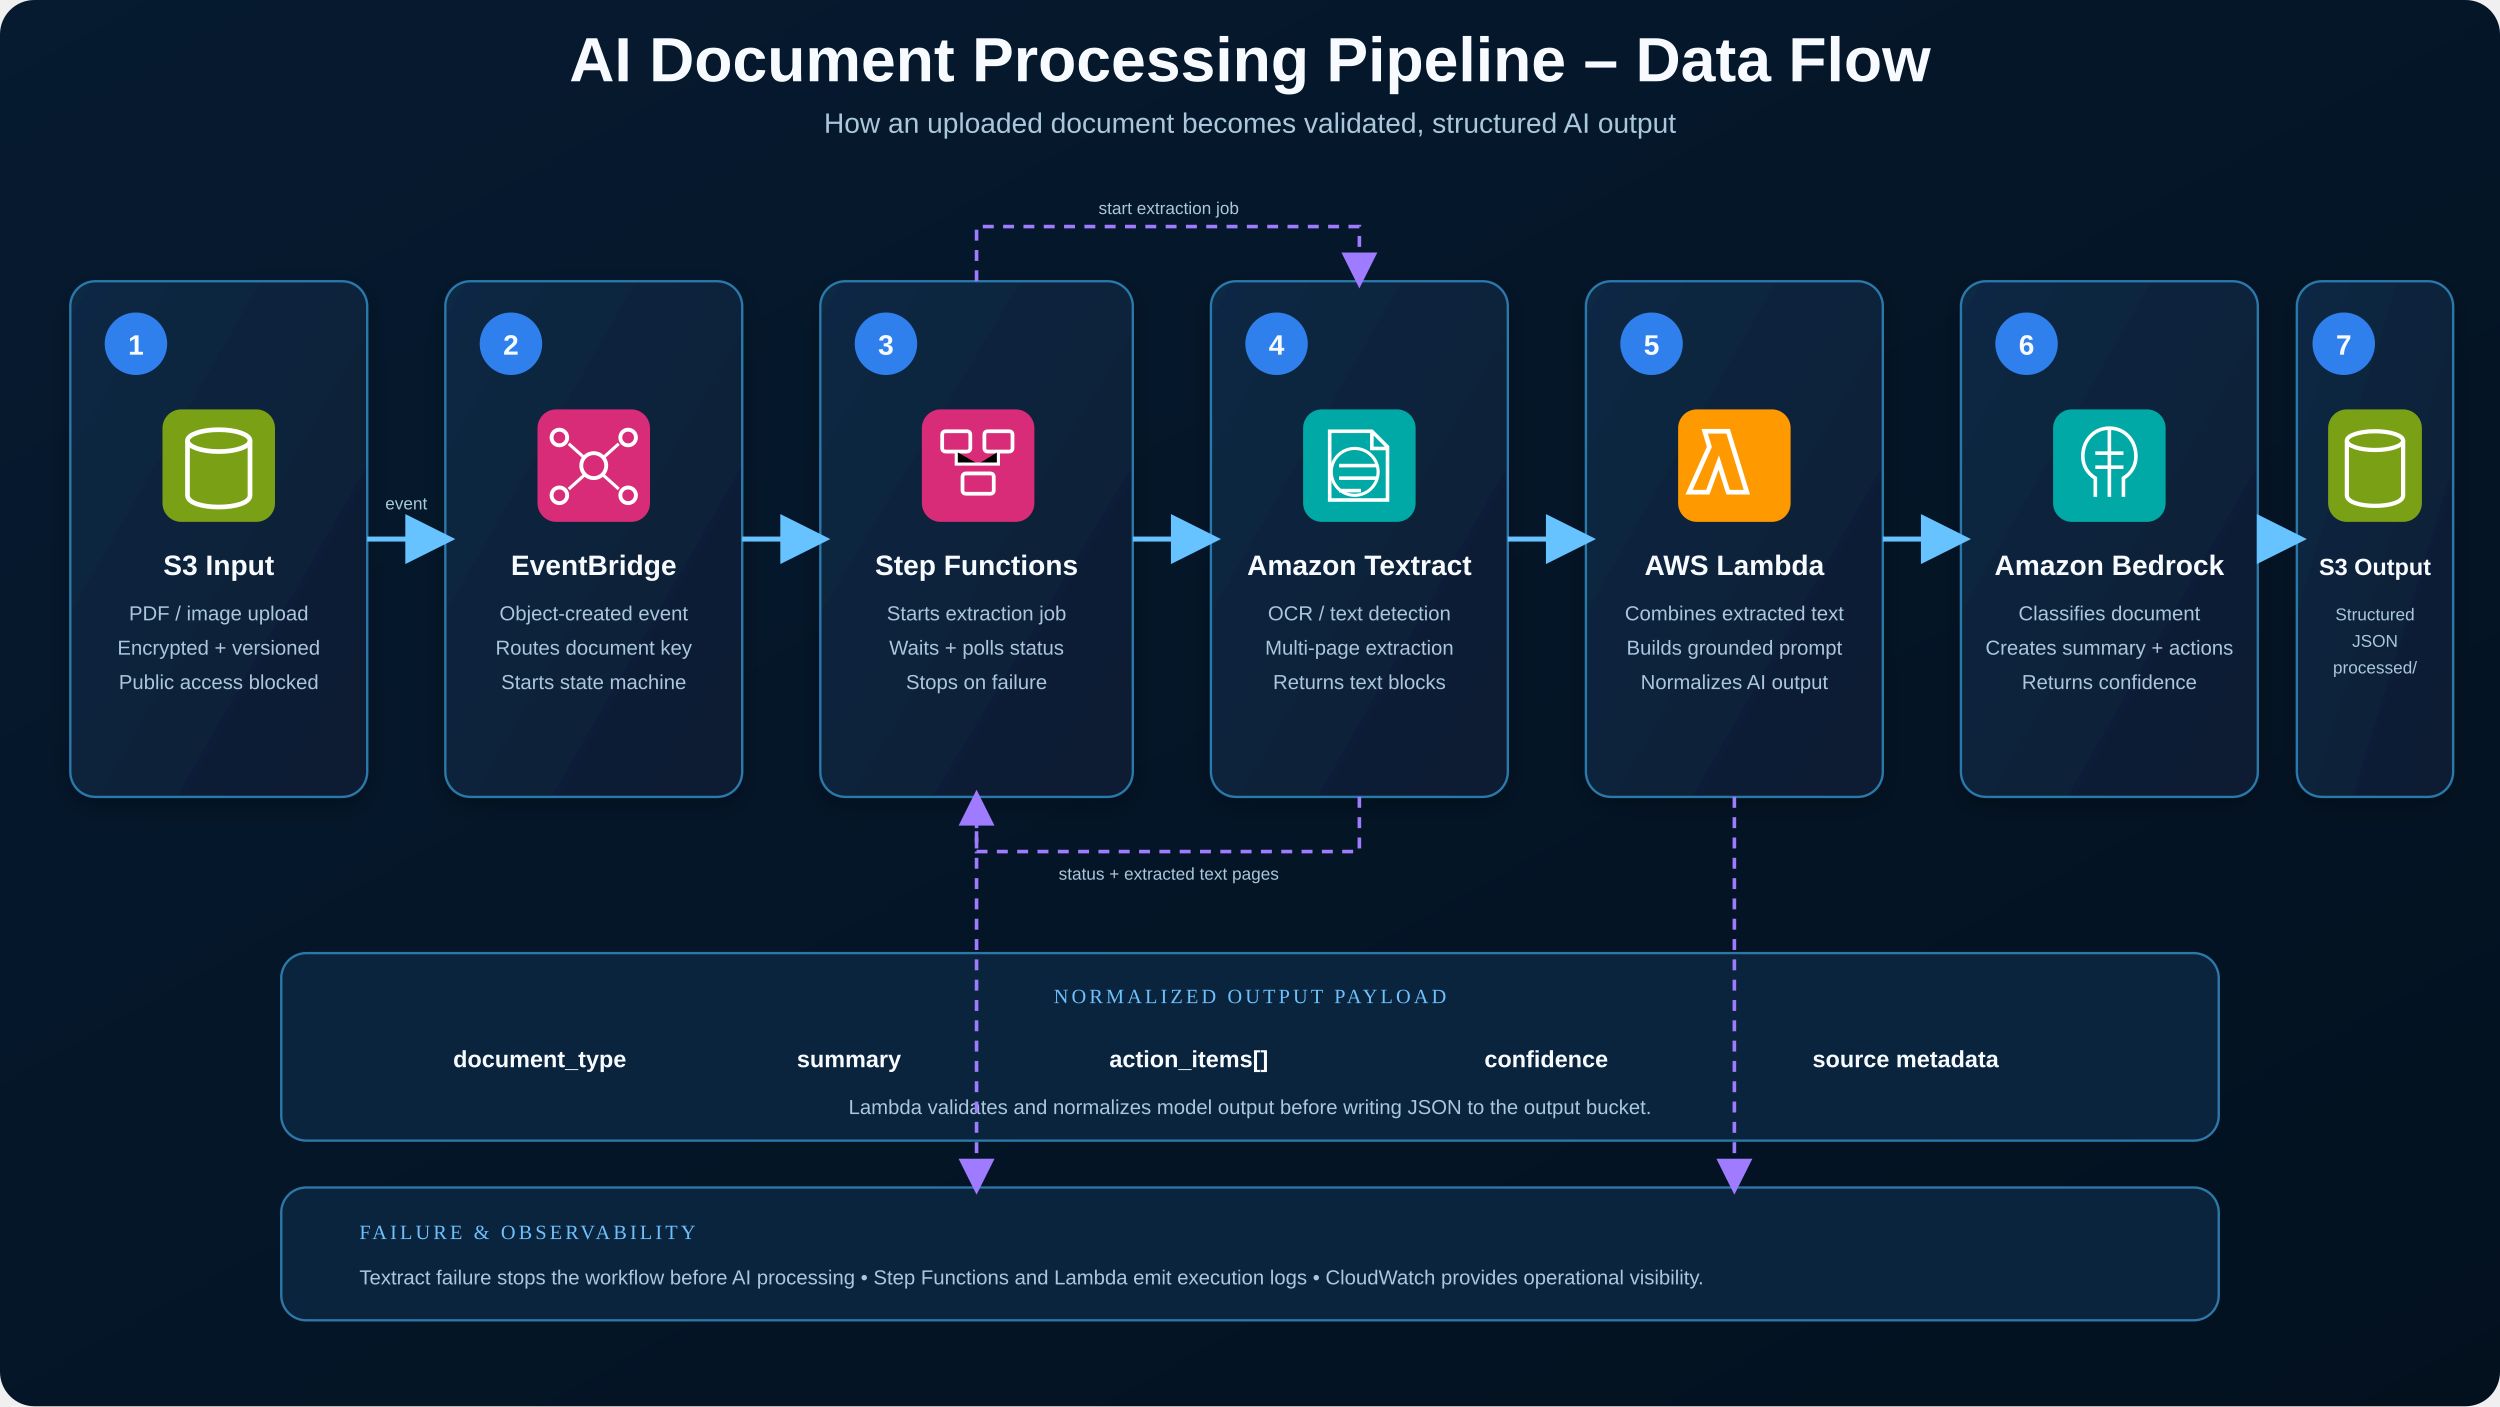
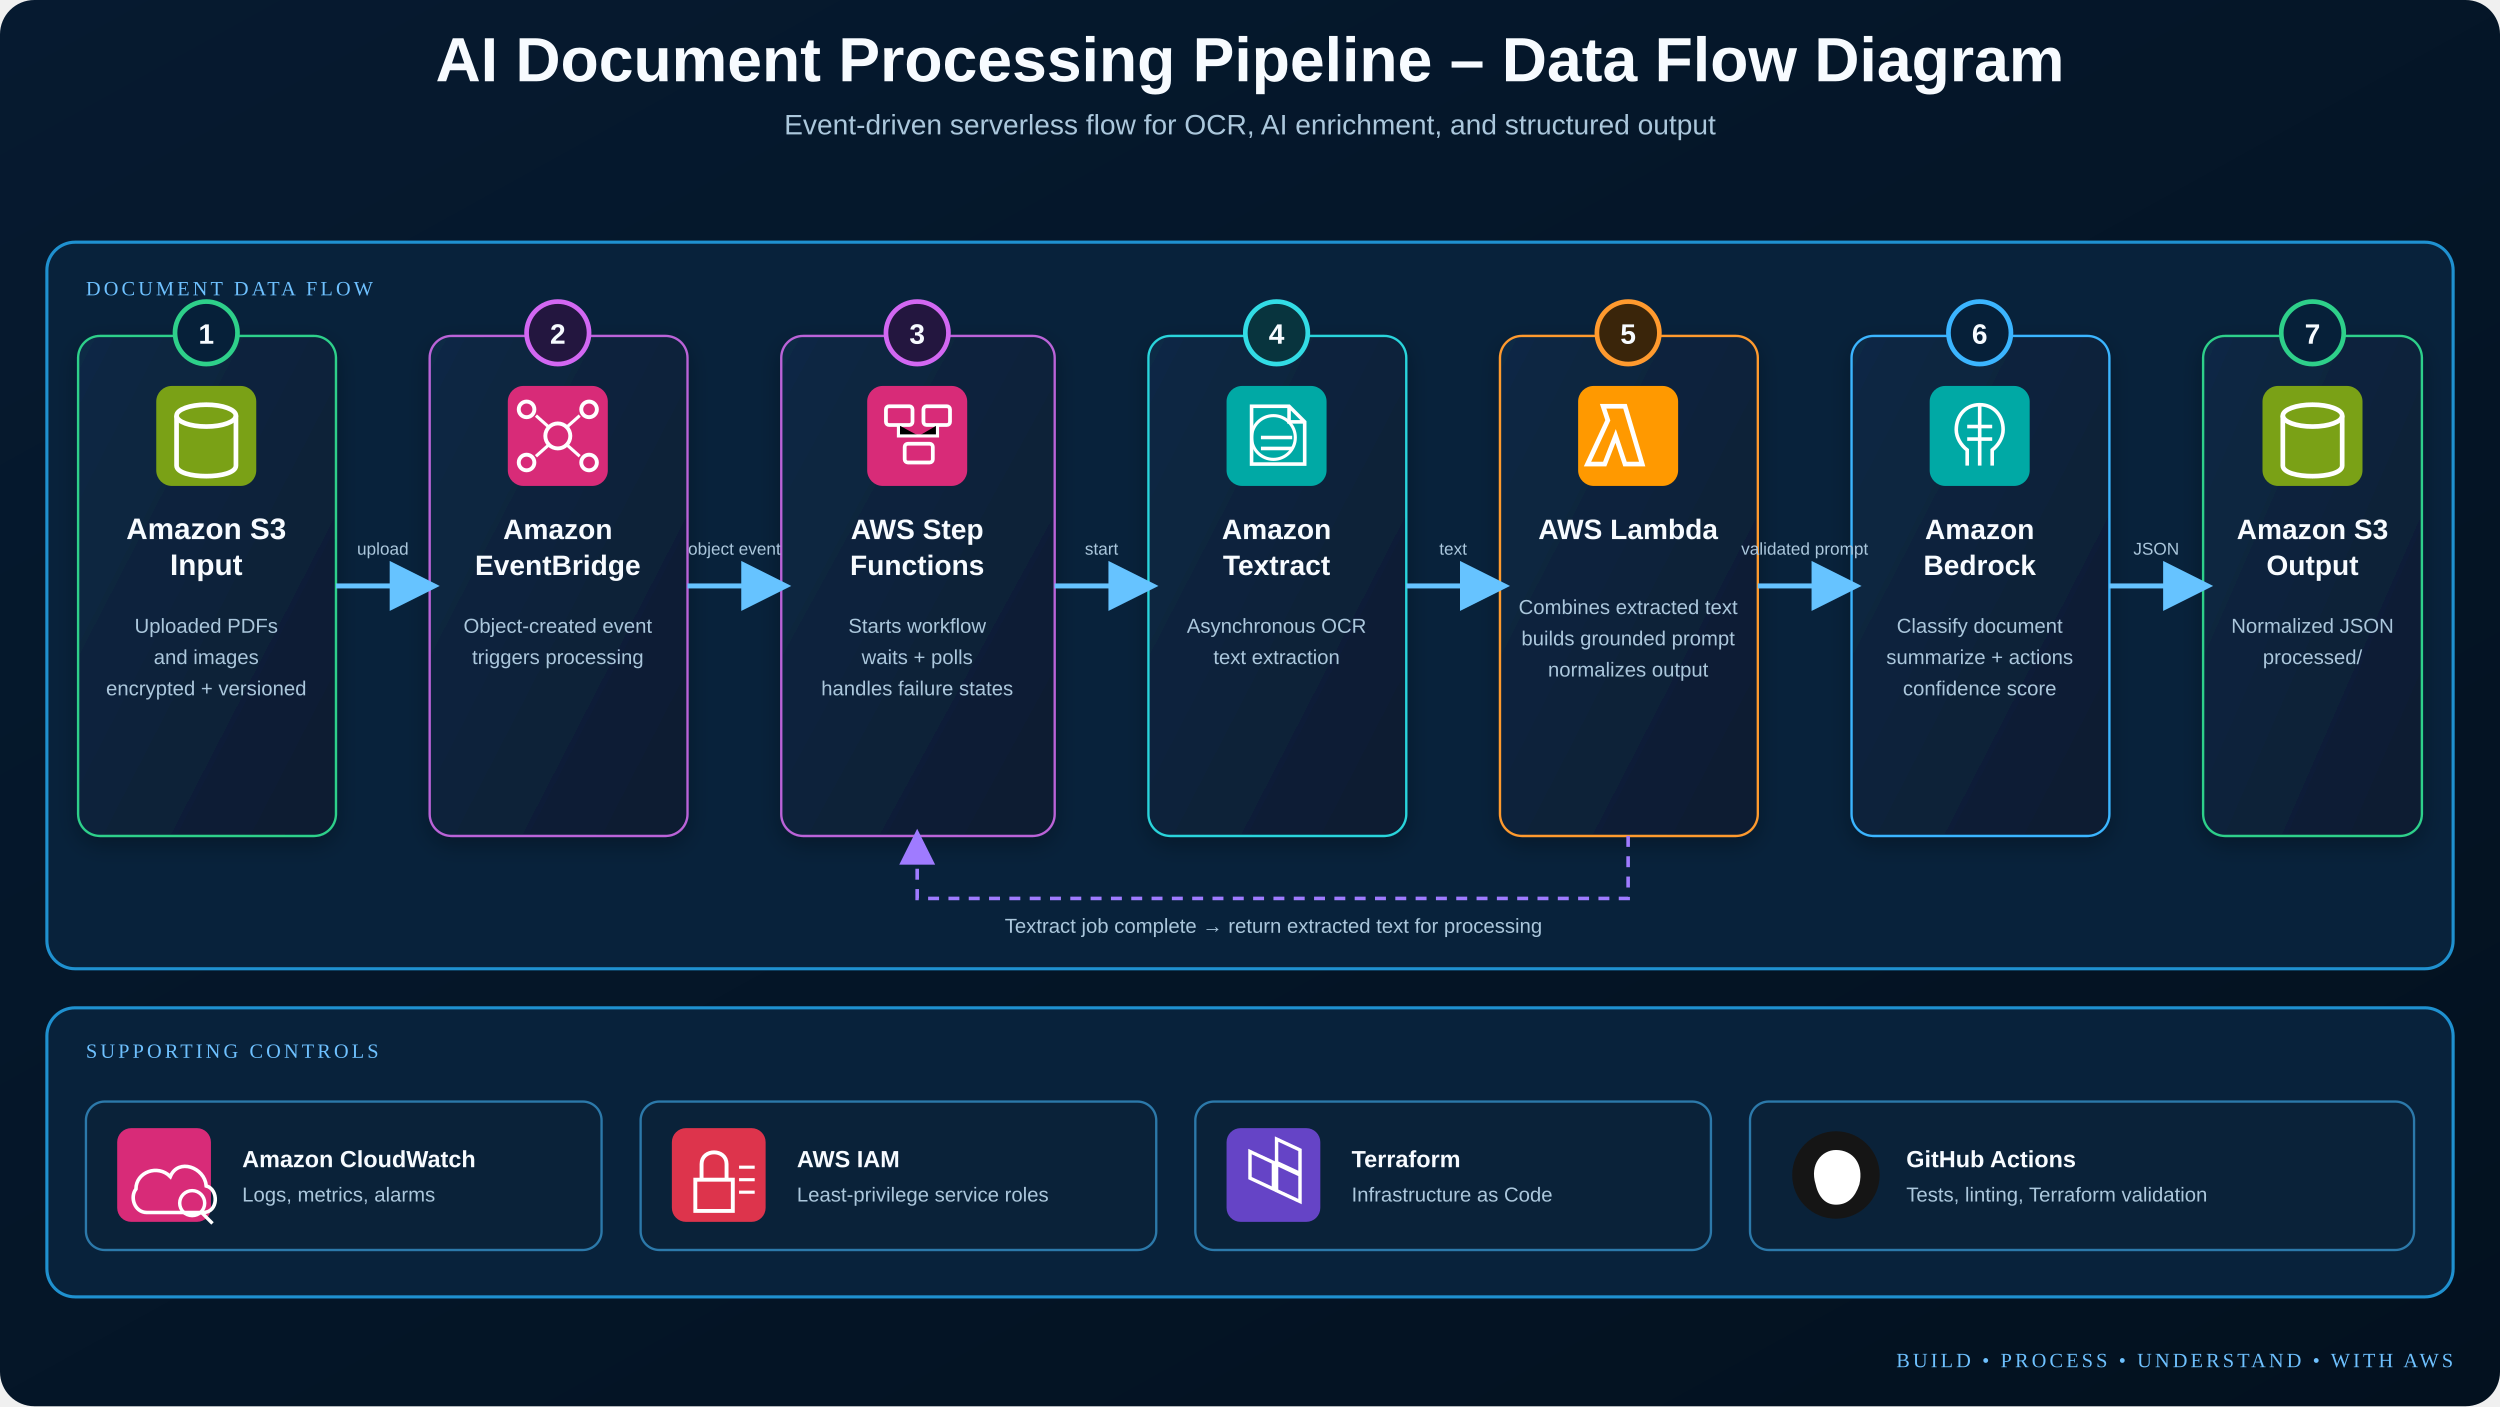
<svg xmlns="http://www.w3.org/2000/svg" width="1600" height="900" viewBox="0 0 1600 900" role="img" aria-labelledby="title desc">
  <defs>
    <linearGradient id="bg" x1="0" y1="0" x2="1" y2="1">
      <stop stop-color="#061a30" />
      <stop offset="1" stop-color="#03111f" />
    </linearGradient>
    <linearGradient id="card" x1="0" y1="0" x2="1" y2="1">
      <stop stop-color="#0c2945" />
      <stop offset="1" stop-color="#071b30" />
    </linearGradient>
    <filter id="sh" x="-20%" y="-20%" width="140%" height="140%">
-       <feDropShadow dx="0" dy="5" stdDeviation="7" flood-color="#000" flood-opacity=".26" />
+       <feDropShadow dx="0" dy="5" stdDeviation="7" flood-color="#000" flood-opacity=".28" />
    </filter>
    <marker id="arr" markerWidth="10" markerHeight="10" refX="8" refY="5" orient="auto">
      <path d="M0 0L10 5L0 10Z" fill="#66c3ff" />
    </marker>
    <marker id="arr2" markerWidth="10" markerHeight="10" refX="8" refY="5" orient="auto">
      <path d="M0 0L10 5L0 10Z" fill="#9f7bff" />
    </marker>
    <style>
-     .t{font-family:Arial,Helvetica,sans-serif;fill:#f7fbff}.m{font-family:Arial,Helvetica,sans-serif;fill:#aac7dc}.h{font-weight:700}
-     .card{fill:url(#card);stroke:#2c79aa;stroke-width:1.5}.stage{fill:#09243c;stroke:#2e78a9;stroke-width:1.5}
+     .t{font-family:Arial,Helvetica,sans-serif;fill:#f7fbff}.m{font-family:Arial,Helvetica,sans-serif;fill:#abc7dc}.h{font-weight:700}
+     .panel{fill:url(#card);stroke:#2c79aa;stroke-width:1.5}.support{fill:#0a2239;stroke:#2c79aa;stroke-width:1.5}
    .line{stroke:#66c3ff;stroke-width:3.2;fill:none;marker-end:url(#arr)}.dash{stroke:#9f7bff;stroke-width:2.3;fill:none;stroke-dasharray:7 6;marker-end:url(#arr2)}
-     .tiny{font-size:11px}.small{font-size:13px}.cap{font-size:13px;letter-spacing:2px;fill:#6ec1ff}
+     .small{font-size:13px}.tiny{font-size:11px}.cap{font-size:13px;letter-spacing:2px;fill:#6ec1ff}
  </style>
  </defs>
  <rect width="1600" height="900" rx="22" fill="url(#bg)" />
-   <text x="800" y="52" text-anchor="middle" class="t h" font-size="40">AI Document Processing Pipeline – Data Flow</text>
-   <text x="800" y="85" text-anchor="middle" class="m" font-size="18">How an uploaded document becomes validated, structured AI output</text>
-   <g transform="translate(45 180)">
-     <rect width="190" height="330" rx="16" class="card" filter="url(#sh)" />
-     <circle cx="42" cy="40" r="20" fill="#2f80ed" />
-     <text x="42" y="47" text-anchor="middle" class="t h" font-size="18">1</text>
-     <rect x="59" y="82" width="72" height="72" rx="12" fill="#7AA116" />
-     <ellipse cx="95" cy="102" rx="20" ry="7" fill="none" stroke="#fff" stroke-width="3" />
-     <path d="M75 102v35c0 10 40 10 40 0v-35" fill="none" stroke="#fff" stroke-width="3" />
-     <text x="95" y="188" text-anchor="middle" class="t h" font-size="18">S3 Input</text>
-     <text x="95" y="217" text-anchor="middle" class="m small">PDF / image upload</text>
-     <text x="95" y="239" text-anchor="middle" class="m small">Encrypted + versioned</text>
-     <text x="95" y="261" text-anchor="middle" class="m small">Public access blocked</text>
+   <text x="800" y="52" text-anchor="middle" class="t h" font-size="40">AI Document Processing Pipeline – Data Flow Diagram</text>
+   <text x="800" y="86" text-anchor="middle" class="m" font-size="18">Event-driven serverless flow for OCR, AI enrichment, and structured output</text>
+   <g transform="translate(30 155)">
+     <rect width="1540" height="465" rx="18" fill="#08223b" stroke="#1f91d0" stroke-width="2" />
+     <text x="25" y="34" class="cap">DOCUMENT DATA FLOW</text>
+     <g transform="translate(20 60)">
+       <rect width="165" height="320" rx="14" class="panel" filter="url(#sh)" style="stroke:#2ed08a" />
+       <circle cx="82" cy="-2" r="20" fill="#062039" stroke="#2ed08a" stroke-width="3" />
+       <text x="82" y="5" text-anchor="middle" class="t h" font-size="18">1</text>
+       <rect x="50" y="32" width="64" height="64" rx="10" fill="#7AA116" />
+       <ellipse cx="82" cy="51" rx="19" ry="7" fill="none" stroke="#fff" stroke-width="3" />
+       <path d="M63 51v32c0 9 38 9 38 0V51" fill="none" stroke="#fff" stroke-width="3" />
+       <text x="82" y="130" text-anchor="middle" class="t h" font-size="19">Amazon S3</text>
+       <text x="82" y="153" text-anchor="middle" class="t h" font-size="19">Input</text>
+       <text x="82" y="190" text-anchor="middle" class="m small">Uploaded PDFs</text>
+       <text x="82" y="210" text-anchor="middle" class="m small">and images</text>
+       <text x="82" y="230" text-anchor="middle" class="m small">encrypted + versioned</text>
+     </g>
+     <g transform="translate(245 60)">
+       <rect width="165" height="320" rx="14" class="panel" filter="url(#sh)" style="stroke:#bb63d8" />
+       <circle cx="82" cy="-2" r="20" fill="#23163f" stroke="#d267f2" stroke-width="3" />
+       <text x="82" y="5" text-anchor="middle" class="t h" font-size="18">2</text>
+       <rect x="50" y="32" width="64" height="64" rx="10" fill="#D82B78" />
+       <circle cx="82" cy="64" r="8" fill="none" stroke="#fff" stroke-width="2.5" />
+       <circle cx="62" cy="47" r="5" fill="none" stroke="#fff" stroke-width="2.5" />
+       <circle cx="102" cy="47" r="5" fill="none" stroke="#fff" stroke-width="2.5" />
+       <circle cx="62" cy="81" r="5" fill="none" stroke="#fff" stroke-width="2.5" />
+       <circle cx="102" cy="81" r="5" fill="none" stroke="#fff" stroke-width="2.5" />
+       <path d="M68 51l9 8M96 51l-9 8M68 77l9-8M96 77l-9-8" stroke="#fff" stroke-width="2" />
+       <text x="82" y="130" text-anchor="middle" class="t h" font-size="18">Amazon</text>
+       <text x="82" y="153" text-anchor="middle" class="t h" font-size="18">EventBridge</text>
+       <text x="82" y="190" text-anchor="middle" class="m small">Object-created event</text>
+       <text x="82" y="210" text-anchor="middle" class="m small">triggers processing</text>
+     </g>
+     <g transform="translate(470 60)">
+       <rect width="175" height="320" rx="14" class="panel" filter="url(#sh)" style="stroke:#bb63d8" />
+       <circle cx="87" cy="-2" r="20" fill="#23163f" stroke="#d267f2" stroke-width="3" />
+       <text x="87" y="5" text-anchor="middle" class="t h" font-size="18">3</text>
+       <rect x="55" y="32" width="64" height="64" rx="10" fill="#D82B78" />
+       <rect x="67" y="45" width="17" height="12" rx="2" fill="none" stroke="#fff" stroke-width="2.4" />
+       <rect x="91" y="45" width="17" height="12" rx="2" fill="none" stroke="#fff" stroke-width="2.4" />
+       <rect x="79" y="69" width="18" height="12" rx="2" fill="none" stroke="#fff" stroke-width="2.4" />
+       <path d="M75 57v7h13M100 57v7H88" stroke="#fff" stroke-width="2" />
+       <text x="87" y="130" text-anchor="middle" class="t h" font-size="18">AWS Step</text>
+       <text x="87" y="153" text-anchor="middle" class="t h" font-size="18">Functions</text>
+       <text x="87" y="190" text-anchor="middle" class="m small">Starts workflow</text>
+       <text x="87" y="210" text-anchor="middle" class="m small">waits + polls</text>
+       <text x="87" y="230" text-anchor="middle" class="m small">handles failure states</text>
+     </g>
+     <g transform="translate(705 60)">
+       <rect width="165" height="320" rx="14" class="panel" filter="url(#sh)" style="stroke:#29d4db" />
+       <circle cx="82" cy="-2" r="20" fill="#08343e" stroke="#32dce5" stroke-width="3" />
+       <text x="82" y="5" text-anchor="middle" class="t h" font-size="18">4</text>
+       <rect x="50" y="32" width="64" height="64" rx="10" fill="#00A9A5" />
+       <path d="M66 45h24l10 10v27H66zM90 45v10h10M72 65h20M72 72h20" fill="none" stroke="#fff" stroke-width="2.3" />
+       <circle cx="80" cy="65" r="14" fill="none" stroke="#fff" stroke-width="2" />
+       <text x="82" y="130" text-anchor="middle" class="t h" font-size="18">Amazon</text>
+       <text x="82" y="153" text-anchor="middle" class="t h" font-size="18">Textract</text>
+       <text x="82" y="190" text-anchor="middle" class="m small">Asynchronous OCR</text>
+       <text x="82" y="210" text-anchor="middle" class="m small">text extraction</text>
+     </g>
+     <g transform="translate(930 60)">
+       <rect width="165" height="320" rx="14" class="panel" filter="url(#sh)" style="stroke:#ff9a2e" />
+       <circle cx="82" cy="-2" r="20" fill="#3a250a" stroke="#ff9a2e" stroke-width="3" />
+       <text x="82" y="5" text-anchor="middle" class="t h" font-size="18">5</text>
+       <rect x="50" y="32" width="64" height="64" rx="10" fill="#FF9900" />
+       <path d="M66 45h14l11 37H80l-6-18-7 18H56l13-28z" fill="none" stroke="#fff" stroke-width="3" />
+       <text x="82" y="130" text-anchor="middle" class="t h" font-size="18">AWS Lambda</text>
+       <text x="82" y="178" text-anchor="middle" class="m small">Combines extracted text</text>
+       <text x="82" y="198" text-anchor="middle" class="m small">builds grounded prompt</text>
+       <text x="82" y="218" text-anchor="middle" class="m small">normalizes output</text>
+     </g>
+     <g transform="translate(1155 60)">
+       <rect width="165" height="320" rx="14" class="panel" filter="url(#sh)" style="stroke:#3bb5ff" />
+       <circle cx="82" cy="-2" r="20" fill="#062039" stroke="#3bb5ff" stroke-width="3" />
+       <text x="82" y="5" text-anchor="middle" class="t h" font-size="18">6</text>
+       <rect x="50" y="32" width="64" height="64" rx="10" fill="#00A9A5" />
+       <path d="M82 44c-9 0-15 7-15 16 0 5 3 10 7 13v10M82 44c9 0 15 7 15 16 0 5-3 10-7 13v10M74 58h16M74 66h16M82 44v39" fill="none" stroke="#fff" stroke-width="2.3" />
+       <text x="82" y="130" text-anchor="middle" class="t h" font-size="18">Amazon</text>
+       <text x="82" y="153" text-anchor="middle" class="t h" font-size="18">Bedrock</text>
+       <text x="82" y="190" text-anchor="middle" class="m small">Classify document</text>
+       <text x="82" y="210" text-anchor="middle" class="m small">summarize + actions</text>
+       <text x="82" y="230" text-anchor="middle" class="m small">confidence score</text>
+     </g>
+     <g transform="translate(1380 60)">
+       <rect width="140" height="320" rx="14" class="panel" filter="url(#sh)" style="stroke:#2ed08a" />
+       <circle cx="70" cy="-2" r="20" fill="#062039" stroke="#2ed08a" stroke-width="3" />
+       <text x="70" y="5" text-anchor="middle" class="t h" font-size="18">7</text>
+       <rect x="38" y="32" width="64" height="64" rx="10" fill="#7AA116" />
+       <ellipse cx="70" cy="51" rx="19" ry="7" fill="none" stroke="#fff" stroke-width="3" />
+       <path d="M51 51v32c0 9 38 9 38 0V51" fill="none" stroke="#fff" stroke-width="3" />
+       <text x="70" y="130" text-anchor="middle" class="t h" font-size="18">Amazon S3</text>
+       <text x="70" y="153" text-anchor="middle" class="t h" font-size="18">Output</text>
+       <text x="70" y="190" text-anchor="middle" class="m small">Normalized JSON</text>
+       <text x="70" y="210" text-anchor="middle" class="m small">processed/</text>
+     </g>
+     <path d="M185 220H245" class="line" />
+     <text x="215" y="200" text-anchor="middle" class="m tiny">upload</text>
+     <path d="M410 220H470" class="line" />
+     <text x="440" y="200" text-anchor="middle" class="m tiny">object event</text>
+     <path d="M645 220H705" class="line" />
+     <text x="675" y="200" text-anchor="middle" class="m tiny">start</text>
+     <path d="M870 220H930" class="line" />
+     <text x="900" y="200" text-anchor="middle" class="m tiny">text</text>
+     <path d="M1095 220H1155" class="line" />
+     <text x="1125" y="200" text-anchor="middle" class="m tiny">validated prompt</text>
+     <path d="M1320 220H1380" class="line" />
+     <text x="1350" y="200" text-anchor="middle" class="m tiny">JSON</text>
+     <path d="M1012 380V420H557V380" class="dash" />
+     <text x="785" y="442" text-anchor="middle" class="m small">Textract job complete → return extracted text for processing</text>
  </g>
-   <g transform="translate(285 180)">
-     <rect width="190" height="330" rx="16" class="card" filter="url(#sh)" />
-     <circle cx="42" cy="40" r="20" fill="#2f80ed" />
-     <text x="42" y="47" text-anchor="middle" class="t h" font-size="18">2</text>
-     <rect x="59" y="82" width="72" height="72" rx="12" fill="#D82B78" />
-     <circle cx="95" cy="118" r="8" fill="none" stroke="#fff" stroke-width="2.5" />
-     <circle cx="73" cy="100" r="5" fill="none" stroke="#fff" stroke-width="2.5" />
-     <circle cx="117" cy="100" r="5" fill="none" stroke="#fff" stroke-width="2.5" />
-     <circle cx="73" cy="137" r="5" fill="none" stroke="#fff" stroke-width="2.5" />
-     <circle cx="117" cy="137" r="5" fill="none" stroke="#fff" stroke-width="2.5" />
-     <path d="M79 104l10 9M111 104l-10 9M79 133l10-9M111 133l-10-9" stroke="#fff" stroke-width="2" />
-     <text x="95" y="188" text-anchor="middle" class="t h" font-size="18">EventBridge</text>
-     <text x="95" y="217" text-anchor="middle" class="m small">Object-created event</text>
-     <text x="95" y="239" text-anchor="middle" class="m small">Routes document key</text>
-     <text x="95" y="261" text-anchor="middle" class="m small">Starts state machine</text>
+   <rect x="30" y="645" width="1540" height="185" rx="18" fill="#08223b" stroke="#1f91d0" stroke-width="2" />
+   <text x="55" y="677" class="cap">SUPPORTING CONTROLS</text>
+   <g transform="translate(55 705)">
+     <rect width="330" height="95" rx="12" class="support" />
+     <rect x="20" y="17" width="60" height="60" rx="9" fill="#D82B78" />
+     <path d="M32 56c0-11 14-16 22-8 5-12 22-6 23 6 8 2 8 17-2 17H39c-8 0-11-10-7-15z" fill="none" stroke="#fff" stroke-width="2.3" />
+     <circle cx="68" cy="65" r="8" fill="none" stroke="#fff" stroke-width="2.2" />
+     <path d="M74 71l7 7" stroke="#fff" stroke-width="2.2" />
+     <text x="100" y="42" class="t h" font-size="15">Amazon CloudWatch</text>
+     <text x="100" y="64" class="m small">Logs, metrics, alarms</text>
  </g>
-   <g transform="translate(525 180)">
-     <rect width="200" height="330" rx="16" class="card" filter="url(#sh)" />
-     <circle cx="42" cy="40" r="20" fill="#2f80ed" />
-     <text x="42" y="47" text-anchor="middle" class="t h" font-size="18">3</text>
-     <rect x="65" y="82" width="72" height="72" rx="12" fill="#D82B78" />
-     <rect x="78" y="96" width="18" height="13" rx="2" fill="none" stroke="#fff" stroke-width="2.4" />
-     <rect x="105" y="96" width="18" height="13" rx="2" fill="none" stroke="#fff" stroke-width="2.4" />
-     <rect x="91" y="123" width="20" height="13" rx="2" fill="none" stroke="#fff" stroke-width="2.4" />
-     <path d="M87 109v8h14M114 109v8h-13" stroke="#fff" stroke-width="2" />
-     <text x="100" y="188" text-anchor="middle" class="t h" font-size="18">Step Functions</text>
-     <text x="100" y="217" text-anchor="middle" class="m small">Starts extraction job</text>
-     <text x="100" y="239" text-anchor="middle" class="m small">Waits + polls status</text>
-     <text x="100" y="261" text-anchor="middle" class="m small">Stops on failure</text>
+   <g transform="translate(410 705)">
+     <rect width="330" height="95" rx="12" class="support" />
+     <rect x="20" y="17" width="60" height="60" rx="9" fill="#DD344C" />
+     <path d="M35 50h24v20H35zM39 50V40c0-10 16-10 16 0v10" fill="none" stroke="#fff" stroke-width="2.5" />
+     <path d="M63 42h10M63 50h10M63 58h10" stroke="#fff" stroke-width="2" />
+     <text x="100" y="42" class="t h" font-size="15">AWS IAM</text>
+     <text x="100" y="64" class="m small">Least-privilege service roles</text>
  </g>
-   <g transform="translate(775 180)">
-     <rect width="190" height="330" rx="16" class="card" filter="url(#sh)" />
-     <circle cx="42" cy="40" r="20" fill="#2f80ed" />
-     <text x="42" y="47" text-anchor="middle" class="t h" font-size="18">4</text>
-     <rect x="59" y="82" width="72" height="72" rx="12" fill="#00A9A5" />
-     <path d="M76 96h27l10 10v34H76zM103 96v11h10M82 118h24M82 126h24M82 134h14" fill="none" stroke="#fff" stroke-width="2.3" />
-     <circle cx="92" cy="122" r="15" fill="none" stroke="#fff" stroke-width="2" />
-     <text x="95" y="188" text-anchor="middle" class="t h" font-size="18">Amazon Textract</text>
-     <text x="95" y="217" text-anchor="middle" class="m small">OCR / text detection</text>
-     <text x="95" y="239" text-anchor="middle" class="m small">Multi-page extraction</text>
-     <text x="95" y="261" text-anchor="middle" class="m small">Returns text blocks</text>
+   <g transform="translate(765 705)">
+     <rect width="330" height="95" rx="12" class="support" />
+     <rect x="20" y="17" width="60" height="60" rx="9" fill="#6544C6" />
+     <path d="M35 32l15 7v17l-15-7zm17 8l15 7v17l-15-7zm0-16l15 7v15l-15-7z" fill="none" stroke="#fff" stroke-width="2.2" />
+     <text x="100" y="42" class="t h" font-size="15">Terraform</text>
+     <text x="100" y="64" class="m small">Infrastructure as Code</text>
  </g>
-   <g transform="translate(1015 180)">
-     <rect width="190" height="330" rx="16" class="card" filter="url(#sh)" />
-     <circle cx="42" cy="40" r="20" fill="#2f80ed" />
-     <text x="42" y="47" text-anchor="middle" class="t h" font-size="18">5</text>
-     <rect x="59" y="82" width="72" height="72" rx="12" fill="#FF9900" />
-     <path d="M76 96h15l12 39H91l-6-19-7 19H66l13-29z" fill="none" stroke="#fff" stroke-width="3" />
-     <text x="95" y="188" text-anchor="middle" class="t h" font-size="18">AWS Lambda</text>
-     <text x="95" y="217" text-anchor="middle" class="m small">Combines extracted text</text>
-     <text x="95" y="239" text-anchor="middle" class="m small">Builds grounded prompt</text>
-     <text x="95" y="261" text-anchor="middle" class="m small">Normalizes AI output</text>
+   <g transform="translate(1120 705)">
+     <rect width="425" height="95" rx="12" class="support" />
+     <circle cx="55" cy="47" r="28" fill="#151515" />
+     <path d="M42 53c-4-13 4-22 13-22 11 0 18 9 15 22-3 9-8 13-15 13-6 0-11-4-13-13z" fill="#fff" />
+     <text x="100" y="42" class="t h" font-size="15">GitHub Actions</text>
+     <text x="100" y="64" class="m small">Tests, linting, Terraform validation</text>
  </g>
-   <g transform="translate(1255 180)">
-     <rect width="190" height="330" rx="16" class="card" filter="url(#sh)" />
-     <circle cx="42" cy="40" r="20" fill="#2f80ed" />
-     <text x="42" y="47" text-anchor="middle" class="t h" font-size="18">6</text>
-     <rect x="59" y="82" width="72" height="72" rx="12" fill="#00A9A5" />
-     <path d="M95 94c-10 0-17 8-17 18 0 6 3 11 8 14v12M95 94c10 0 17 8 17 18 0 6-3 11-8 14v12M86 110h18M86 119h18M95 94v44" fill="none" stroke="#fff" stroke-width="2.3" />
-     <text x="95" y="188" text-anchor="middle" class="t h" font-size="18">Amazon Bedrock</text>
-     <text x="95" y="217" text-anchor="middle" class="m small">Classifies document</text>
-     <text x="95" y="239" text-anchor="middle" class="m small">Creates summary + actions</text>
-     <text x="95" y="261" text-anchor="middle" class="m small">Returns confidence</text>
-   </g>
-   <g transform="translate(1470 180)">
-     <rect width="100" height="330" rx="16" class="card" filter="url(#sh)" />
-     <circle cx="30" cy="40" r="20" fill="#2f80ed" />
-     <text x="30" y="47" text-anchor="middle" class="t h" font-size="18">7</text>
-     <rect x="20" y="82" width="60" height="72" rx="12" fill="#7AA116" />
-     <ellipse cx="50" cy="102" rx="18" ry="6" fill="none" stroke="#fff" stroke-width="2.7" />
-     <path d="M32 102v35c0 9 36 9 36 0v-35" fill="none" stroke="#fff" stroke-width="2.7" />
-     <text x="50" y="188" text-anchor="middle" class="t h" font-size="15">S3 Output</text>
-     <text x="50" y="217" text-anchor="middle" class="m tiny">Structured</text>
-     <text x="50" y="234" text-anchor="middle" class="m tiny">JSON</text>
-     <text x="50" y="251" text-anchor="middle" class="m tiny">processed/</text>
-   </g>
-   <path d="M235 345H285" class="line" />
-   <text x="260" y="326" text-anchor="middle" class="m tiny">event</text>
-   <path d="M475 345H525" class="line" />
-   <path d="M725 345H775" class="line" />
-   <path d="M965 345H1015" class="line" />
-   <path d="M1205 345H1255" class="line" />
-   <path d="M1445 345H1470" class="line" />
-   <path d="M625 180V145H870V180" class="dash" />
-   <text x="748" y="137" text-anchor="middle" class="m tiny">start extraction job</text>
-   <path d="M870 510V545H625V510" class="dash" />
-   <text x="748" y="563" text-anchor="middle" class="m tiny">status + extracted text pages</text>
-   <rect x="180" y="610" width="1240" height="120" rx="16" class="stage" />
-   <text x="800" y="642" text-anchor="middle" class="cap">NORMALIZED OUTPUT PAYLOAD</text>
-   <text x="290" y="683" class="t h" font-size="15">document_type</text>
-   <text x="510" y="683" class="t h" font-size="15">summary</text>
-   <text x="710" y="683" class="t h" font-size="15">action_items[]</text>
-   <text x="950" y="683" class="t h" font-size="15">confidence</text>
-   <text x="1160" y="683" class="t h" font-size="15">source metadata</text>
-   <text x="800" y="713" text-anchor="middle" class="m small">Lambda validates and normalizes model output before writing JSON to the output bucket.</text>
-   <rect x="180" y="760" width="1240" height="85" rx="16" class="stage" />
-   <text x="230" y="793" class="cap">FAILURE &amp; OBSERVABILITY</text>
-   <text x="230" y="822" class="m small">Textract failure stops the workflow before AI processing • Step Functions and Lambda emit execution logs • CloudWatch provides operational visibility.</text>
-   <path d="M625 510V760" class="dash" />
-   <path d="M1110 510V760" class="dash" />
+   <text x="1570" y="875" text-anchor="end" class="cap">BUILD • PROCESS • UNDERSTAND • WITH AWS</text>
</svg>
